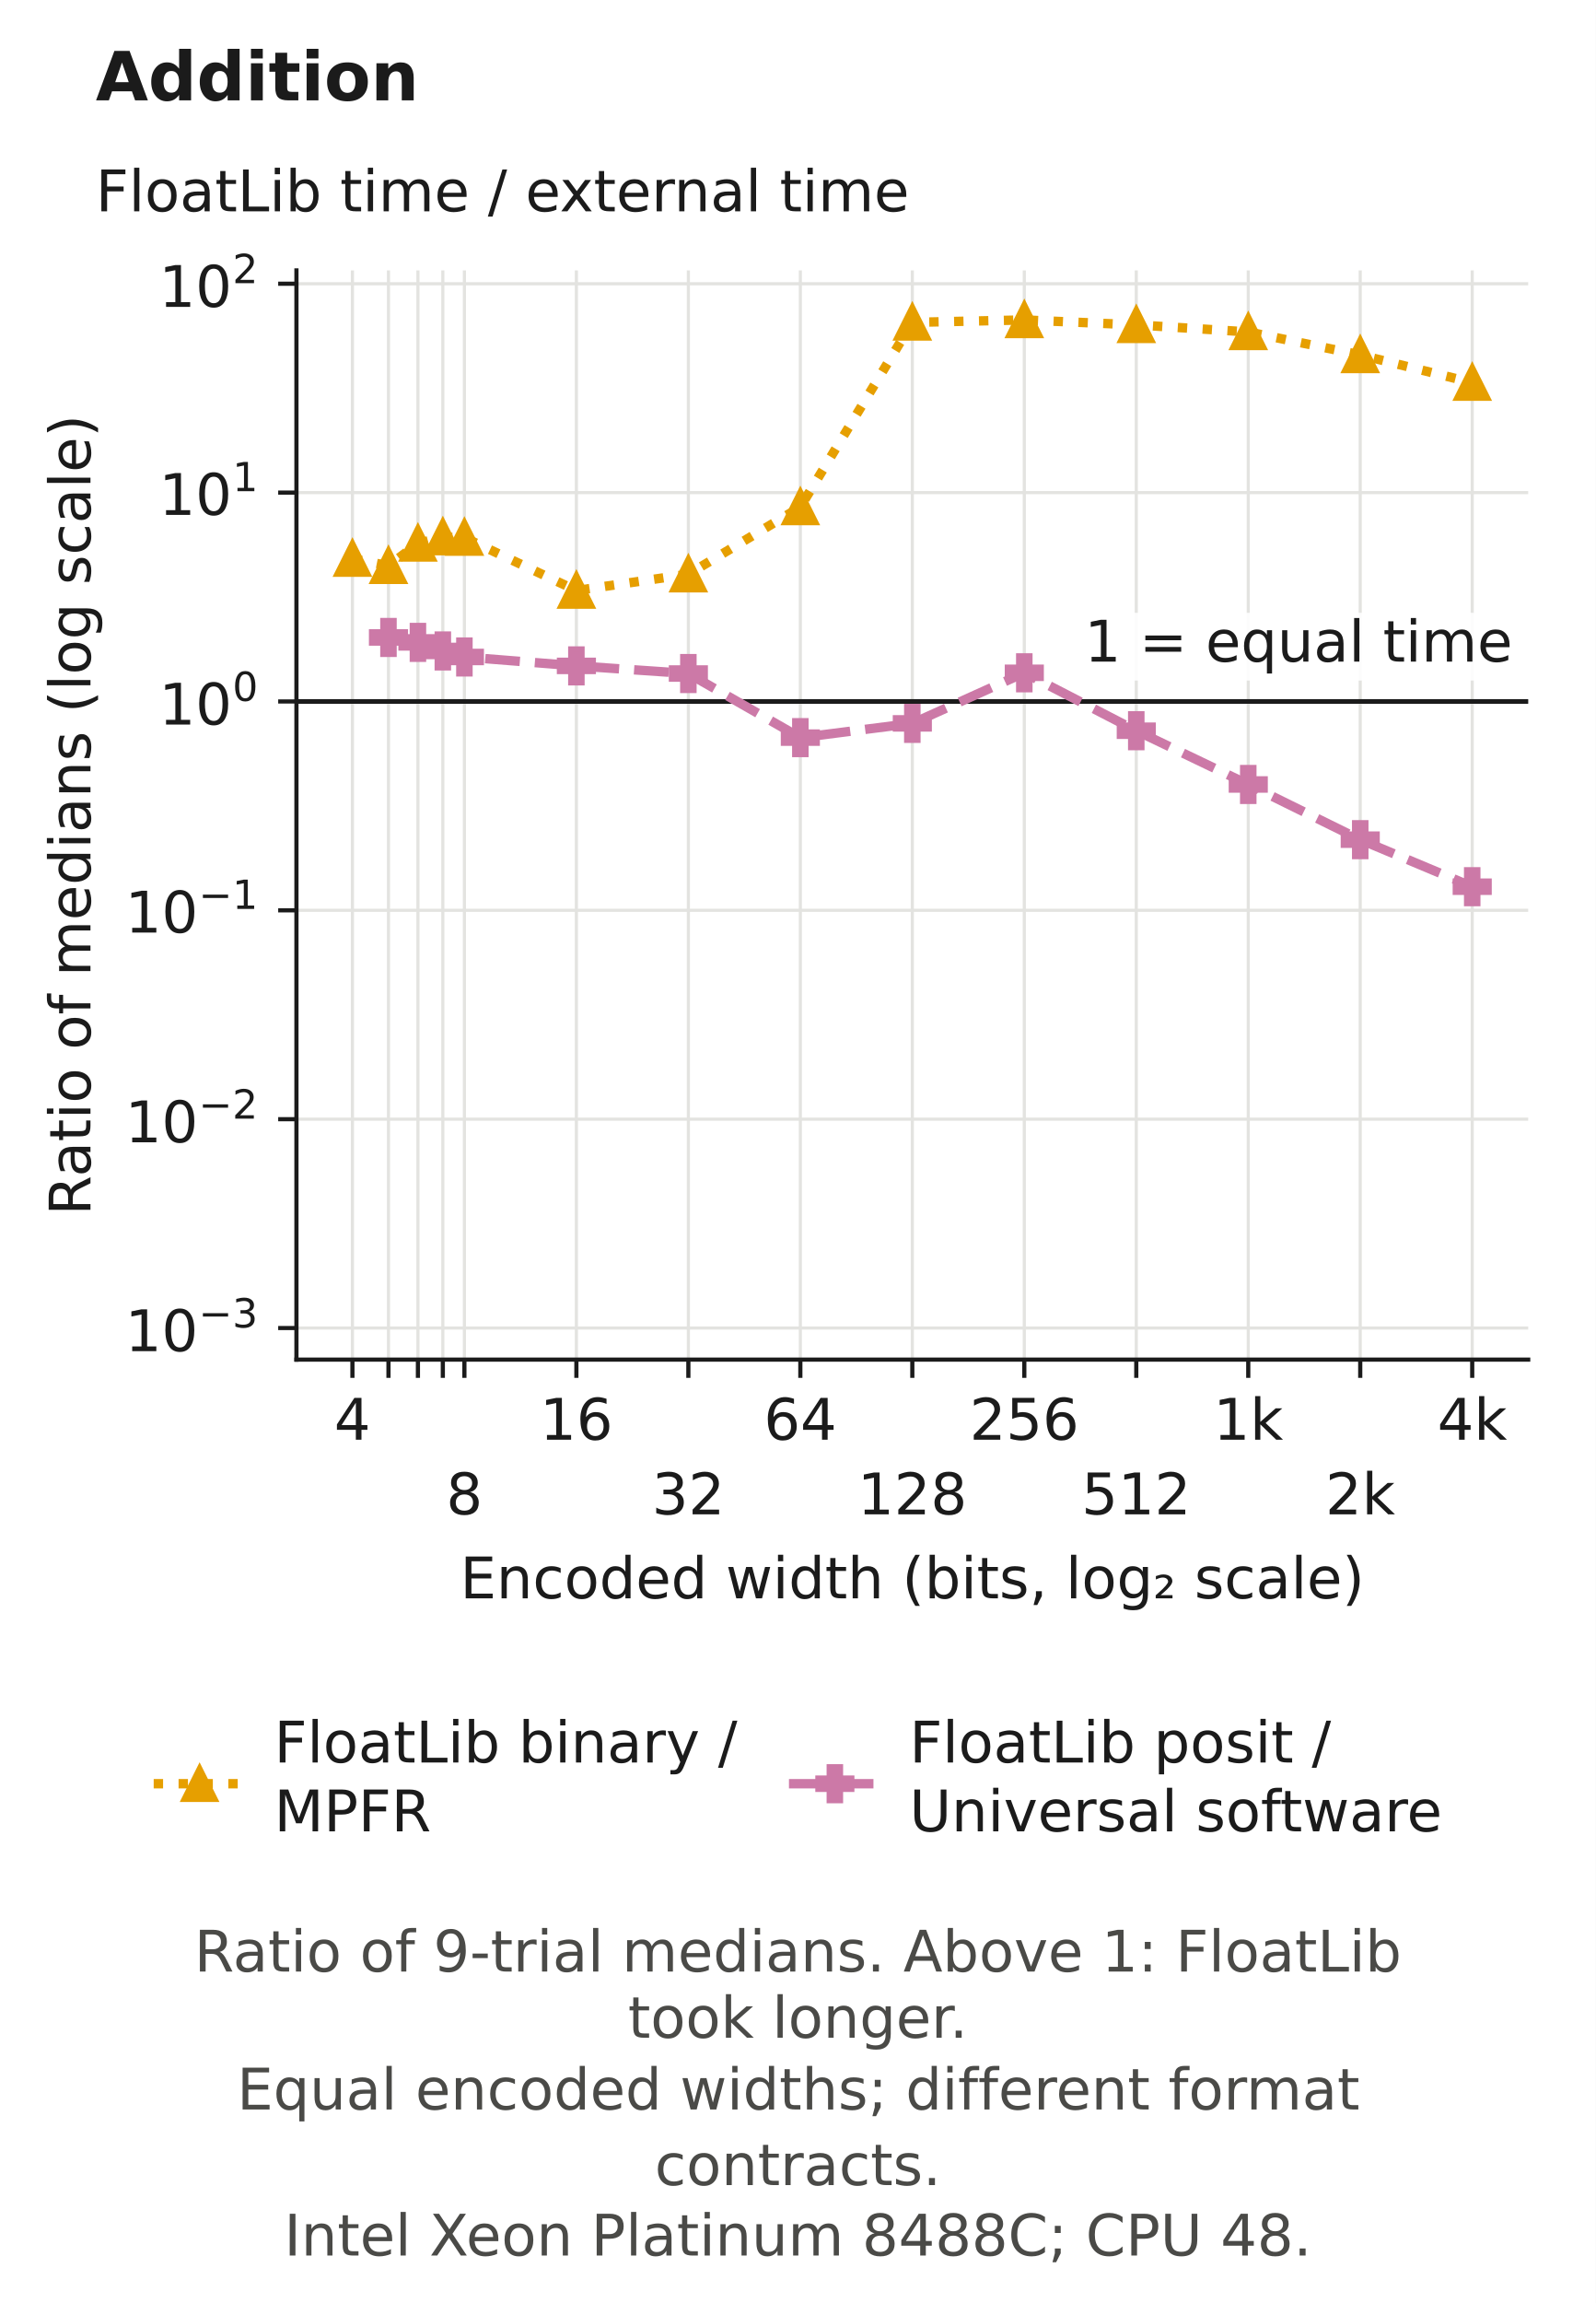
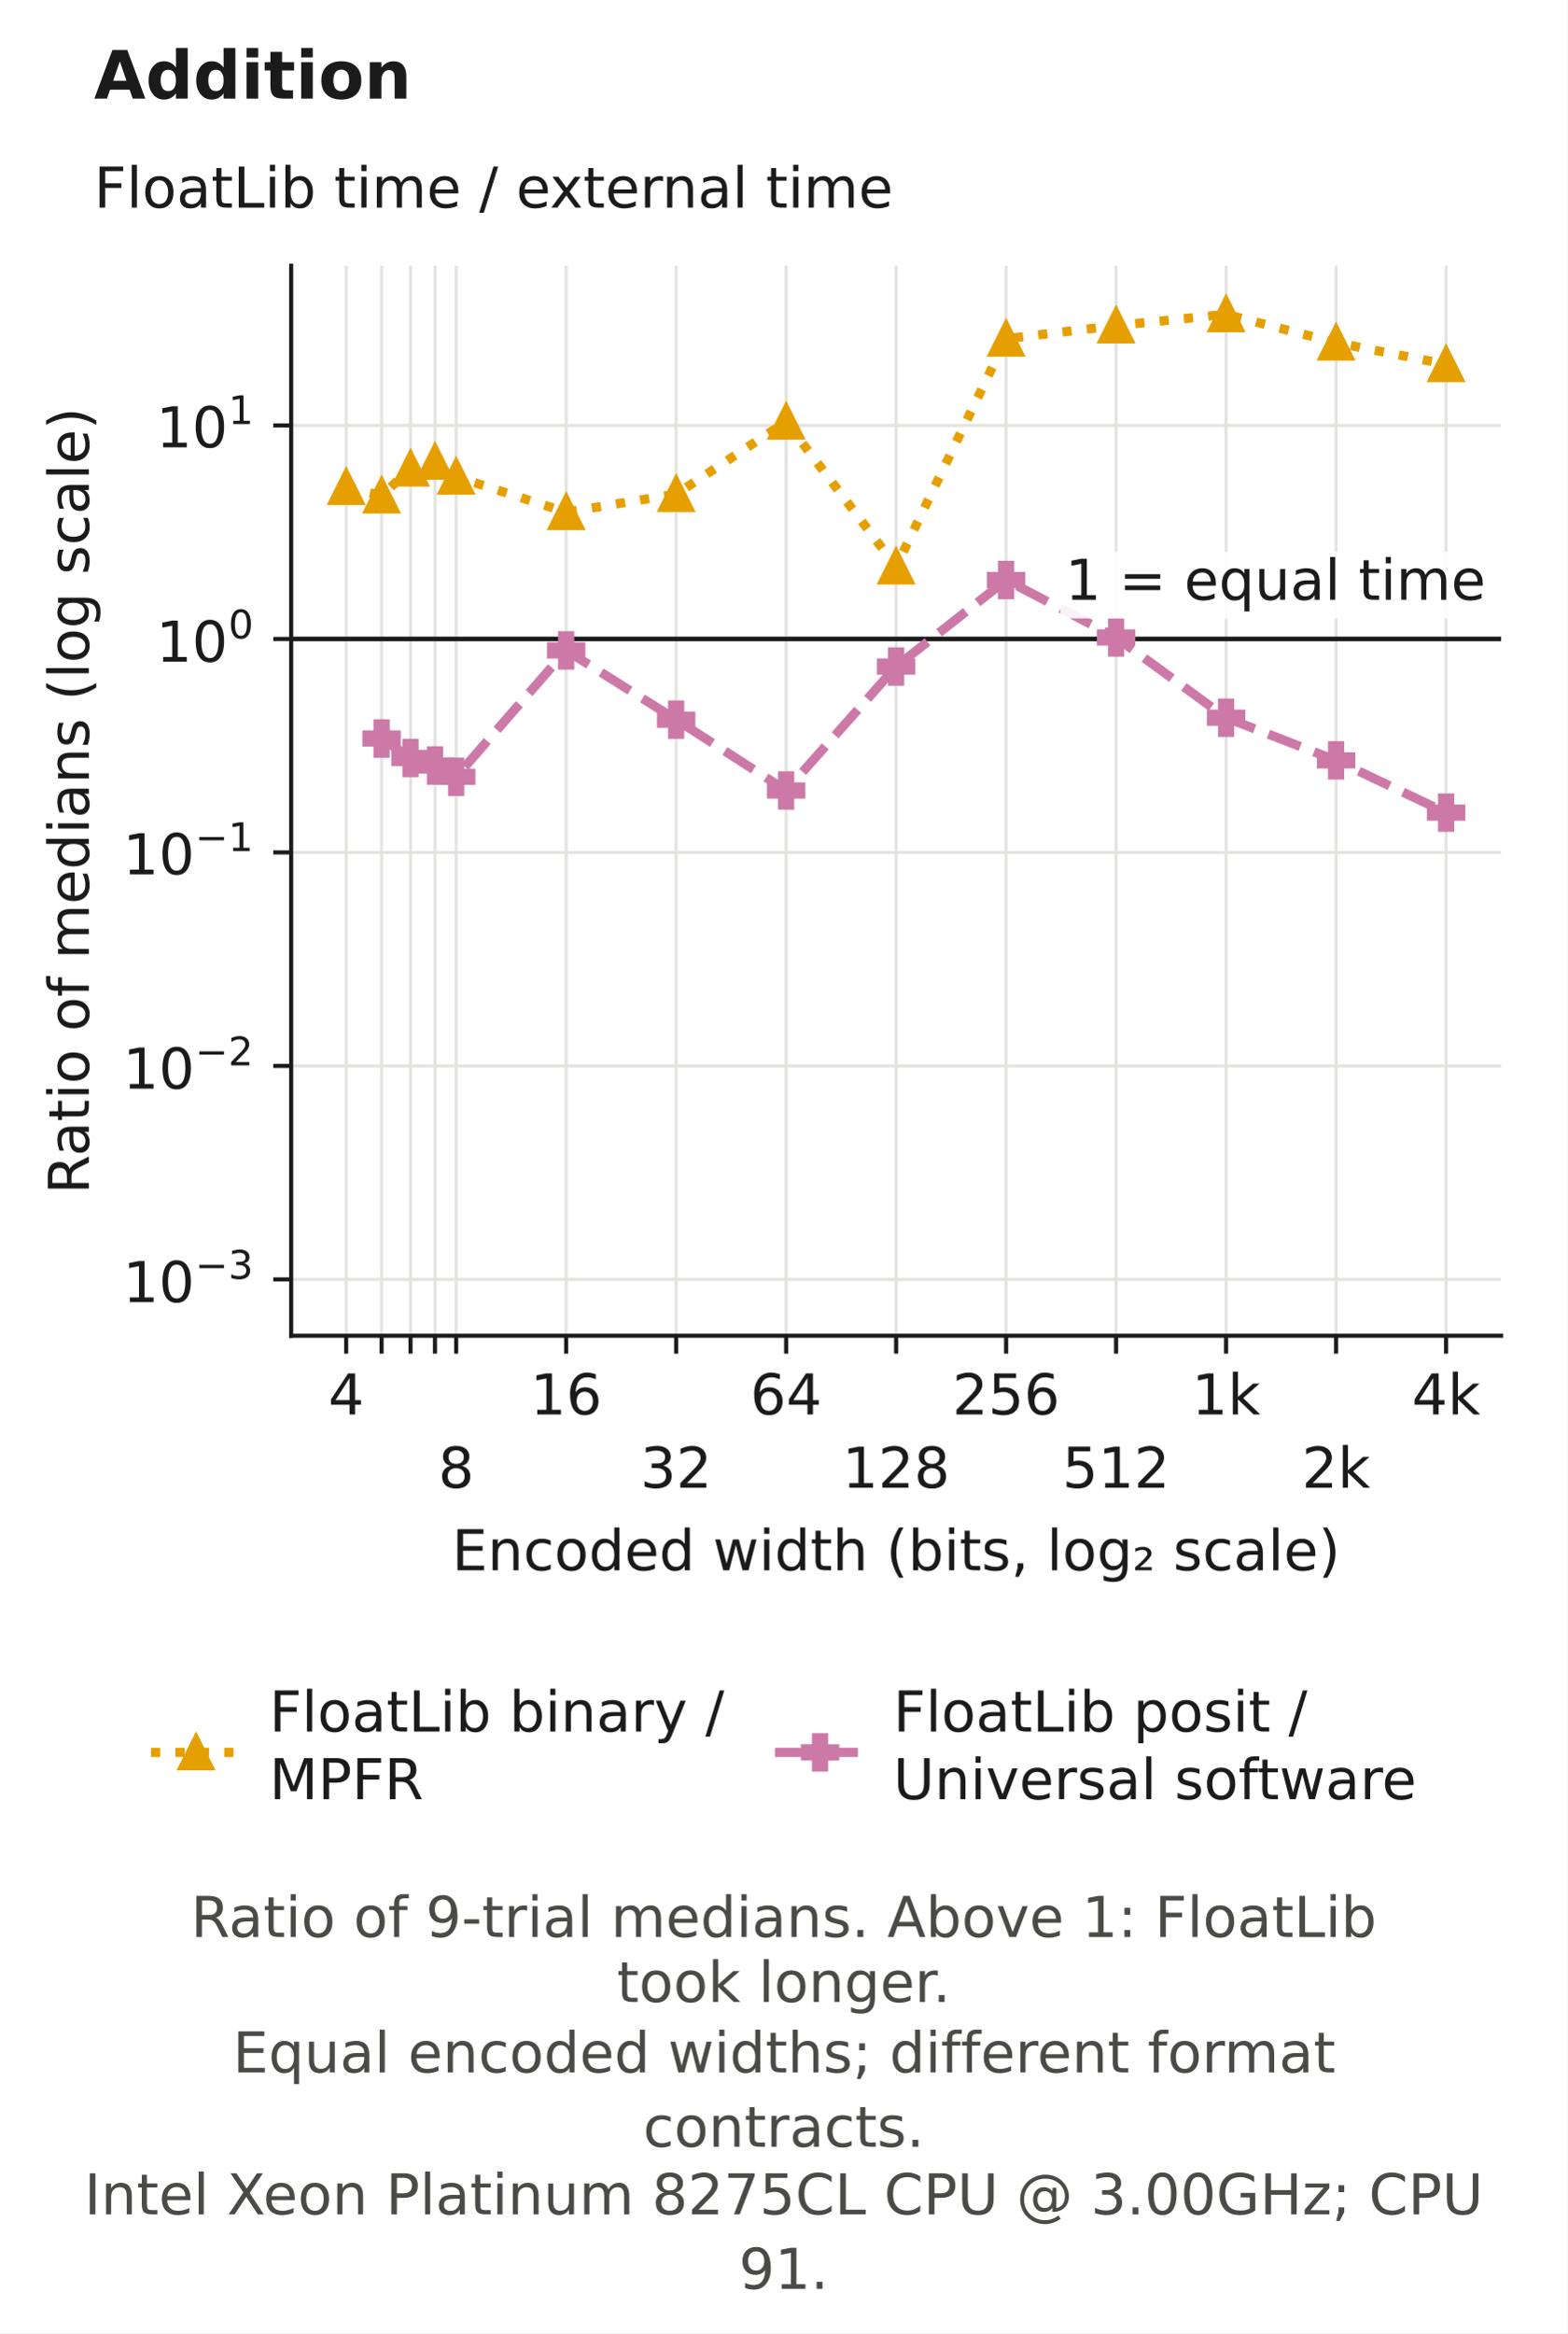
- <svg xmlns="http://www.w3.org/2000/svg" xmlns:xlink="http://www.w3.org/1999/xlink" width="306pt" height="441.489pt" viewBox="0 0 306 441.489" version="1.1">
+ <svg xmlns="http://www.w3.org/2000/svg" xmlns:xlink="http://www.w3.org/1999/xlink" width="306pt" height="455.239pt" viewBox="0 0 306 455.239" version="1.1">
  <defs>
    <style type="text/css">*{stroke-linejoin: round; stroke-linecap: butt}</style>
  </defs>
  <g id="figure_1">
    <g id="patch_1">
-       <path d="M 0 441.489 L 306 441.489 L 306 0 L 0 0 z " style="fill: #ffffff" />
+       <path d="M 0 455.239 L 306 455.239 L 306 0 L 0 0 z " style="fill: #ffffff" />
    </g>
    <g id="axes_1">
      <g id="patch_2">
        <path d="M 56.843 260.64 L 293.04 260.64 L 293.04 51.84 L 56.843 51.84 z " style="fill: #ffffff" />
      </g>
      <g id="matplotlib.axis_1">
        <g id="xtick_1">
          <g id="line2d_1">
-             <path d="M 67.579 260.64 L 67.579 51.84 " clip-path="url(#peda1c87201)" style="fill: none; stroke: #e3e3e0; stroke-width: 0.6; stroke-linecap: square" />
+             <path d="M 67.579 260.64 L 67.579 51.84 " clip-path="url(#p5c68bddb0a)" style="fill: none; stroke: #e3e3e0; stroke-width: 0.6; stroke-linecap: square" />
          </g>
          <g id="line2d_2">
            <defs>
              <path id="maa77bbad33" d="M 0 0 L 0 3.5 " style="stroke: #1b1b1b; stroke-width: 0.8" />
            </defs>
            <g>
              <use xlink:href="#maa77bbad33" x="67.579" y="260.64" style="fill: #1b1b1b; stroke: #1b1b1b; stroke-width: 0.8" />
            </g>
          </g>
          <g id="text_1">
            <text style="font-size: 11px; font-family: 'DejaVu Sans'; text-anchor: middle; fill: #1b1b1b" x="67.579" y="275.997" transform="rotate(-0 67.57882 275.9974)">4</text>
          </g>
        </g>
        <g id="xtick_2">
          <g id="line2d_3">
-             <path d="M 74.491 260.64 L 74.491 51.84 " clip-path="url(#peda1c87201)" style="fill: none; stroke: #e3e3e0; stroke-width: 0.6; stroke-linecap: square" />
+             <path d="M 74.491 260.64 L 74.491 51.84 " clip-path="url(#p5c68bddb0a)" style="fill: none; stroke: #e3e3e0; stroke-width: 0.6; stroke-linecap: square" />
          </g>
          <g id="line2d_4">
            <g>
              <use xlink:href="#maa77bbad33" x="74.491" y="260.64" style="fill: #1b1b1b; stroke: #1b1b1b; stroke-width: 0.8" />
            </g>
          </g>
        </g>
        <g id="xtick_3">
          <g id="line2d_5">
-             <path d="M 80.139 260.64 L 80.139 51.84 " clip-path="url(#peda1c87201)" style="fill: none; stroke: #e3e3e0; stroke-width: 0.6; stroke-linecap: square" />
+             <path d="M 80.139 260.64 L 80.139 51.84 " clip-path="url(#p5c68bddb0a)" style="fill: none; stroke: #e3e3e0; stroke-width: 0.6; stroke-linecap: square" />
          </g>
          <g id="line2d_6">
            <g>
              <use xlink:href="#maa77bbad33" x="80.139" y="260.64" style="fill: #1b1b1b; stroke: #1b1b1b; stroke-width: 0.8" />
            </g>
          </g>
        </g>
        <g id="xtick_4">
          <g id="line2d_7">
-             <path d="M 84.915 260.64 L 84.915 51.84 " clip-path="url(#peda1c87201)" style="fill: none; stroke: #e3e3e0; stroke-width: 0.6; stroke-linecap: square" />
+             <path d="M 84.915 260.64 L 84.915 51.84 " clip-path="url(#p5c68bddb0a)" style="fill: none; stroke: #e3e3e0; stroke-width: 0.6; stroke-linecap: square" />
          </g>
          <g id="line2d_8">
            <g>
              <use xlink:href="#maa77bbad33" x="84.915" y="260.64" style="fill: #1b1b1b; stroke: #1b1b1b; stroke-width: 0.8" />
            </g>
          </g>
        </g>
        <g id="xtick_5">
          <g id="line2d_9">
-             <path d="M 89.051 260.64 L 89.051 51.84 " clip-path="url(#peda1c87201)" style="fill: none; stroke: #e3e3e0; stroke-width: 0.6; stroke-linecap: square" />
+             <path d="M 89.051 260.64 L 89.051 51.84 " clip-path="url(#p5c68bddb0a)" style="fill: none; stroke: #e3e3e0; stroke-width: 0.6; stroke-linecap: square" />
          </g>
          <g id="line2d_10">
            <g>
              <use xlink:href="#maa77bbad33" x="89.051" y="260.64" style="fill: #1b1b1b; stroke: #1b1b1b; stroke-width: 0.8" />
            </g>
          </g>
          <g id="text_2">
            <text style="font-size: 11px; font-family: 'DejaVu Sans'; fill: #1b1b1b" transform="translate(89.05132 277.0985)" />
            <text style="font-size: 11px; font-family: 'DejaVu Sans'; fill: #1b1b1b" transform="translate(85.55194 290.3006)">8</text>
          </g>
        </g>
        <g id="xtick_6">
          <g id="line2d_11">
-             <path d="M 110.524 260.64 L 110.524 51.84 " clip-path="url(#peda1c87201)" style="fill: none; stroke: #e3e3e0; stroke-width: 0.6; stroke-linecap: square" />
+             <path d="M 110.524 260.64 L 110.524 51.84 " clip-path="url(#p5c68bddb0a)" style="fill: none; stroke: #e3e3e0; stroke-width: 0.6; stroke-linecap: square" />
          </g>
          <g id="line2d_12">
            <g>
              <use xlink:href="#maa77bbad33" x="110.524" y="260.64" style="fill: #1b1b1b; stroke: #1b1b1b; stroke-width: 0.8" />
            </g>
          </g>
          <g id="text_3">
            <text style="font-size: 11px; font-family: 'DejaVu Sans'; text-anchor: middle; fill: #1b1b1b" x="110.524" y="275.997" transform="rotate(-0 110.5238 275.9974)">16</text>
          </g>
        </g>
        <g id="xtick_7">
          <g id="line2d_13">
-             <path d="M 131.996 260.64 L 131.996 51.84 " clip-path="url(#peda1c87201)" style="fill: none; stroke: #e3e3e0; stroke-width: 0.6; stroke-linecap: square" />
+             <path d="M 131.996 260.64 L 131.996 51.84 " clip-path="url(#p5c68bddb0a)" style="fill: none; stroke: #e3e3e0; stroke-width: 0.6; stroke-linecap: square" />
          </g>
          <g id="line2d_14">
            <g>
              <use xlink:href="#maa77bbad33" x="131.996" y="260.64" style="fill: #1b1b1b; stroke: #1b1b1b; stroke-width: 0.8" />
            </g>
          </g>
          <g id="text_4">
            <text style="font-size: 11px; font-family: 'DejaVu Sans'; fill: #1b1b1b" transform="translate(131.9963 277.0985)" />
            <text style="font-size: 11px; font-family: 'DejaVu Sans'; fill: #1b1b1b" transform="translate(124.9976 290.3006)">32</text>
          </g>
        </g>
        <g id="xtick_8">
          <g id="line2d_15">
-             <path d="M 153.469 260.64 L 153.469 51.84 " clip-path="url(#peda1c87201)" style="fill: none; stroke: #e3e3e0; stroke-width: 0.6; stroke-linecap: square" />
+             <path d="M 153.469 260.64 L 153.469 51.84 " clip-path="url(#p5c68bddb0a)" style="fill: none; stroke: #e3e3e0; stroke-width: 0.6; stroke-linecap: square" />
          </g>
          <g id="line2d_16">
            <g>
              <use xlink:href="#maa77bbad33" x="153.469" y="260.64" style="fill: #1b1b1b; stroke: #1b1b1b; stroke-width: 0.8" />
            </g>
          </g>
          <g id="text_5">
            <text style="font-size: 11px; font-family: 'DejaVu Sans'; text-anchor: middle; fill: #1b1b1b" x="153.469" y="275.997" transform="rotate(-0 153.4688 275.9974)">64</text>
          </g>
        </g>
        <g id="xtick_9">
          <g id="line2d_17">
-             <path d="M 174.941 260.64 L 174.941 51.84 " clip-path="url(#peda1c87201)" style="fill: none; stroke: #e3e3e0; stroke-width: 0.6; stroke-linecap: square" />
+             <path d="M 174.941 260.64 L 174.941 51.84 " clip-path="url(#p5c68bddb0a)" style="fill: none; stroke: #e3e3e0; stroke-width: 0.6; stroke-linecap: square" />
          </g>
          <g id="line2d_18">
            <g>
              <use xlink:href="#maa77bbad33" x="174.941" y="260.64" style="fill: #1b1b1b; stroke: #1b1b1b; stroke-width: 0.8" />
            </g>
          </g>
          <g id="text_6">
            <text style="font-size: 11px; font-family: 'DejaVu Sans'; fill: #1b1b1b" transform="translate(174.9413 277.0985)" />
            <text style="font-size: 11px; font-family: 'DejaVu Sans'; fill: #1b1b1b" transform="translate(164.4432 290.3006)">128</text>
          </g>
        </g>
        <g id="xtick_10">
          <g id="line2d_19">
-             <path d="M 196.414 260.64 L 196.414 51.84 " clip-path="url(#peda1c87201)" style="fill: none; stroke: #e3e3e0; stroke-width: 0.6; stroke-linecap: square" />
+             <path d="M 196.414 260.64 L 196.414 51.84 " clip-path="url(#p5c68bddb0a)" style="fill: none; stroke: #e3e3e0; stroke-width: 0.6; stroke-linecap: square" />
          </g>
          <g id="line2d_20">
            <g>
              <use xlink:href="#maa77bbad33" x="196.414" y="260.64" style="fill: #1b1b1b; stroke: #1b1b1b; stroke-width: 0.8" />
            </g>
          </g>
          <g id="text_7">
            <text style="font-size: 11px; font-family: 'DejaVu Sans'; text-anchor: middle; fill: #1b1b1b" x="196.414" y="275.997" transform="rotate(-0 196.4138 275.9974)">256</text>
          </g>
        </g>
        <g id="xtick_11">
          <g id="line2d_21">
-             <path d="M 217.886 260.64 L 217.886 51.84 " clip-path="url(#peda1c87201)" style="fill: none; stroke: #e3e3e0; stroke-width: 0.6; stroke-linecap: square" />
+             <path d="M 217.886 260.64 L 217.886 51.84 " clip-path="url(#p5c68bddb0a)" style="fill: none; stroke: #e3e3e0; stroke-width: 0.6; stroke-linecap: square" />
          </g>
          <g id="line2d_22">
            <g>
              <use xlink:href="#maa77bbad33" x="217.886" y="260.64" style="fill: #1b1b1b; stroke: #1b1b1b; stroke-width: 0.8" />
            </g>
          </g>
          <g id="text_8">
            <text style="font-size: 11px; font-family: 'DejaVu Sans'; fill: #1b1b1b" transform="translate(217.8863 277.0985)" />
            <text style="font-size: 11px; font-family: 'DejaVu Sans'; fill: #1b1b1b" transform="translate(207.3881 290.3006)">512</text>
          </g>
        </g>
        <g id="xtick_12">
          <g id="line2d_23">
-             <path d="M 239.359 260.64 L 239.359 51.84 " clip-path="url(#peda1c87201)" style="fill: none; stroke: #e3e3e0; stroke-width: 0.6; stroke-linecap: square" />
+             <path d="M 239.359 260.64 L 239.359 51.84 " clip-path="url(#p5c68bddb0a)" style="fill: none; stroke: #e3e3e0; stroke-width: 0.6; stroke-linecap: square" />
          </g>
          <g id="line2d_24">
            <g>
              <use xlink:href="#maa77bbad33" x="239.359" y="260.64" style="fill: #1b1b1b; stroke: #1b1b1b; stroke-width: 0.8" />
            </g>
          </g>
          <g id="text_9">
            <text style="font-size: 11px; font-family: 'DejaVu Sans'; text-anchor: middle; fill: #1b1b1b" x="239.359" y="275.998" transform="rotate(-0 239.3588 275.9983)">1k</text>
          </g>
        </g>
        <g id="xtick_13">
          <g id="line2d_25">
-             <path d="M 260.831 260.64 L 260.831 51.84 " clip-path="url(#peda1c87201)" style="fill: none; stroke: #e3e3e0; stroke-width: 0.6; stroke-linecap: square" />
+             <path d="M 260.831 260.64 L 260.831 51.84 " clip-path="url(#p5c68bddb0a)" style="fill: none; stroke: #e3e3e0; stroke-width: 0.6; stroke-linecap: square" />
          </g>
          <g id="line2d_26">
            <g>
              <use xlink:href="#maa77bbad33" x="260.831" y="260.64" style="fill: #1b1b1b; stroke: #1b1b1b; stroke-width: 0.8" />
            </g>
          </g>
          <g id="text_10">
            <text style="font-size: 11px; font-family: 'DejaVu Sans'; fill: #1b1b1b" transform="translate(260.8313 277.0985)" />
            <text style="font-size: 11px; font-family: 'DejaVu Sans'; fill: #1b1b1b" transform="translate(254.147 290.3015)">2k</text>
          </g>
        </g>
        <g id="xtick_14">
          <g id="line2d_27">
-             <path d="M 282.304 260.64 L 282.304 51.84 " clip-path="url(#peda1c87201)" style="fill: none; stroke: #e3e3e0; stroke-width: 0.6; stroke-linecap: square" />
+             <path d="M 282.304 260.64 L 282.304 51.84 " clip-path="url(#p5c68bddb0a)" style="fill: none; stroke: #e3e3e0; stroke-width: 0.6; stroke-linecap: square" />
          </g>
          <g id="line2d_28">
            <g>
              <use xlink:href="#maa77bbad33" x="282.304" y="260.64" style="fill: #1b1b1b; stroke: #1b1b1b; stroke-width: 0.8" />
            </g>
          </g>
          <g id="text_11">
            <text style="font-size: 11px; font-family: 'DejaVu Sans'; text-anchor: middle; fill: #1b1b1b" x="282.304" y="275.998" transform="rotate(-0 282.3038 275.9983)">4k</text>
          </g>
        </g>
        <g id="text_12">
          <text style="font-size: 11px; font-family: 'DejaVu Sans'; text-anchor: middle; fill: #1b1b1b" x="174.941" y="306.403" transform="rotate(-0 174.9413 306.4034)">Encoded width (bits, log₂ scale)</text>
        </g>
      </g>
      <g id="matplotlib.axis_2">
        <g id="ytick_1">
          <g id="line2d_29">
-             <path d="M 56.843 254.586 L 293.04 254.586 " clip-path="url(#peda1c87201)" style="fill: none; stroke: #e3e3e0; stroke-width: 0.6; stroke-linecap: square" />
+             <path d="M 56.843 249.642 L 293.04 249.642 " clip-path="url(#p5c68bddb0a)" style="fill: none; stroke: #e3e3e0; stroke-width: 0.6; stroke-linecap: square" />
          </g>
          <g id="line2d_30">
            <defs>
              <path id="m0a93d86904" d="M 0 0 L -3.5 0 " style="stroke: #1b1b1b; stroke-width: 0.8" />
            </defs>
            <g>
-               <use xlink:href="#m0a93d86904" x="56.843" y="254.586" style="fill: #1b1b1b; stroke: #1b1b1b; stroke-width: 0.8" />
+               <use xlink:href="#m0a93d86904" x="56.843" y="249.642" style="fill: #1b1b1b; stroke: #1b1b1b; stroke-width: 0.8" />
            </g>
          </g>
          <g id="text_13">
-             <g style="fill: #1b1b1b" transform="translate(23.99258 259.7556)">
+             <g style="fill: #1b1b1b" transform="translate(23.99258 254.8118)">
              <text>
                <tspan x="0" y="-0.737" style="font-size: 11px; font-family: 'DejaVu Sans'; fill: #1b1b1b">1</tspan>
                <tspan x="6.999" y="-0.737" style="font-size: 11px; font-family: 'DejaVu Sans'; fill: #1b1b1b">0</tspan>
                <tspan x="14.102" y="-5.28" style="font-size: 7.7px; font-family: 'DejaVu Sans'; fill: #1b1b1b">−</tspan>
                <tspan x="20.554" y="-5.28" style="font-size: 7.7px; font-family: 'DejaVu Sans'; fill: #1b1b1b">3</tspan>
              </text>
            </g>
          </g>
        </g>
        <g id="ytick_2">
          <g id="line2d_31">
-             <path d="M 56.843 214.548 L 293.04 214.548 " clip-path="url(#peda1c87201)" style="fill: none; stroke: #e3e3e0; stroke-width: 0.6; stroke-linecap: square" />
+             <path d="M 56.843 207.985 L 293.04 207.985 " clip-path="url(#p5c68bddb0a)" style="fill: none; stroke: #e3e3e0; stroke-width: 0.6; stroke-linecap: square" />
          </g>
          <g id="line2d_32">
            <g>
-               <use xlink:href="#m0a93d86904" x="56.843" y="214.548" style="fill: #1b1b1b; stroke: #1b1b1b; stroke-width: 0.8" />
+               <use xlink:href="#m0a93d86904" x="56.843" y="207.985" style="fill: #1b1b1b; stroke: #1b1b1b; stroke-width: 0.8" />
            </g>
          </g>
          <g id="text_14">
-             <g style="fill: #1b1b1b" transform="translate(23.99258 219.7175)">
+             <g style="fill: #1b1b1b" transform="translate(23.99258 213.1552)">
              <text>
                <tspan x="0" y="-0.737" style="font-size: 11px; font-family: 'DejaVu Sans'; fill: #1b1b1b">1</tspan>
                <tspan x="6.999" y="-0.737" style="font-size: 11px; font-family: 'DejaVu Sans'; fill: #1b1b1b">0</tspan>
                <tspan x="14.102" y="-5.28" style="font-size: 7.7px; font-family: 'DejaVu Sans'; fill: #1b1b1b">−</tspan>
                <tspan x="20.554" y="-5.28" style="font-size: 7.7px; font-family: 'DejaVu Sans'; fill: #1b1b1b">2</tspan>
              </text>
            </g>
          </g>
        </g>
        <g id="ytick_3">
          <g id="line2d_33">
-             <path d="M 56.843 174.509 L 293.04 174.509 " clip-path="url(#peda1c87201)" style="fill: none; stroke: #e3e3e0; stroke-width: 0.6; stroke-linecap: square" />
+             <path d="M 56.843 166.329 L 293.04 166.329 " clip-path="url(#p5c68bddb0a)" style="fill: none; stroke: #e3e3e0; stroke-width: 0.6; stroke-linecap: square" />
          </g>
          <g id="line2d_34">
            <g>
-               <use xlink:href="#m0a93d86904" x="56.843" y="174.509" style="fill: #1b1b1b; stroke: #1b1b1b; stroke-width: 0.8" />
+               <use xlink:href="#m0a93d86904" x="56.843" y="166.329" style="fill: #1b1b1b; stroke: #1b1b1b; stroke-width: 0.8" />
            </g>
          </g>
          <g id="text_15">
-             <g style="fill: #1b1b1b" transform="translate(23.99258 179.6245)">
+             <g style="fill: #1b1b1b" transform="translate(23.99258 171.4436)">
              <text>
                <tspan x="0" y="-0.846" style="font-size: 11px; font-family: 'DejaVu Sans'; fill: #1b1b1b">1</tspan>
                <tspan x="6.999" y="-0.846" style="font-size: 11px; font-family: 'DejaVu Sans'; fill: #1b1b1b">0</tspan>
                <tspan x="14.102" y="-5.389" style="font-size: 7.7px; font-family: 'DejaVu Sans'; fill: #1b1b1b">−</tspan>
                <tspan x="20.554" y="-5.389" style="font-size: 7.7px; font-family: 'DejaVu Sans'; fill: #1b1b1b">1</tspan>
              </text>
            </g>
          </g>
        </g>
        <g id="ytick_4">
          <g id="line2d_35">
-             <path d="M 56.843 134.471 L 293.04 134.471 " clip-path="url(#peda1c87201)" style="fill: none; stroke: #e3e3e0; stroke-width: 0.6; stroke-linecap: square" />
+             <path d="M 56.843 124.672 L 293.04 124.672 " clip-path="url(#p5c68bddb0a)" style="fill: none; stroke: #e3e3e0; stroke-width: 0.6; stroke-linecap: square" />
          </g>
          <g id="line2d_36">
            <g>
-               <use xlink:href="#m0a93d86904" x="56.843" y="134.471" style="fill: #1b1b1b; stroke: #1b1b1b; stroke-width: 0.8" />
+               <use xlink:href="#m0a93d86904" x="56.843" y="124.672" style="fill: #1b1b1b; stroke: #1b1b1b; stroke-width: 0.8" />
            </g>
          </g>
          <g id="text_16">
-             <g style="fill: #1b1b1b" transform="translate(30.48258 139.6414)">
+             <g style="fill: #1b1b1b" transform="translate(30.48258 129.8421)">
              <text>
                <tspan x="0" y="-0.737" style="font-size: 11px; font-family: 'DejaVu Sans'; fill: #1b1b1b">1</tspan>
                <tspan x="6.999" y="-0.737" style="font-size: 11px; font-family: 'DejaVu Sans'; fill: #1b1b1b">0</tspan>
                <tspan x="14.102" y="-5.28" style="font-size: 7.7px; font-family: 'DejaVu Sans'; fill: #1b1b1b">0</tspan>
              </text>
            </g>
          </g>
        </g>
        <g id="ytick_5">
          <g id="line2d_37">
-             <path d="M 56.843 94.433 L 293.04 94.433 " clip-path="url(#peda1c87201)" style="fill: none; stroke: #e3e3e0; stroke-width: 0.6; stroke-linecap: square" />
+             <path d="M 56.843 83.016 L 293.04 83.016 " clip-path="url(#p5c68bddb0a)" style="fill: none; stroke: #e3e3e0; stroke-width: 0.6; stroke-linecap: square" />
          </g>
          <g id="line2d_38">
            <g>
-               <use xlink:href="#m0a93d86904" x="56.843" y="94.433" style="fill: #1b1b1b; stroke: #1b1b1b; stroke-width: 0.8" />
+               <use xlink:href="#m0a93d86904" x="56.843" y="83.016" style="fill: #1b1b1b; stroke: #1b1b1b; stroke-width: 0.8" />
            </g>
          </g>
          <g id="text_17">
-             <g style="fill: #1b1b1b" transform="translate(30.48258 99.54826)">
+             <g style="fill: #1b1b1b" transform="translate(30.48258 88.13052)">
              <text>
                <tspan x="0" y="-0.846" style="font-size: 11px; font-family: 'DejaVu Sans'; fill: #1b1b1b">1</tspan>
                <tspan x="6.999" y="-0.846" style="font-size: 11px; font-family: 'DejaVu Sans'; fill: #1b1b1b">0</tspan>
                <tspan x="14.102" y="-5.389" style="font-size: 7.7px; font-family: 'DejaVu Sans'; fill: #1b1b1b">1</tspan>
              </text>
            </g>
          </g>
        </g>
-         <g id="ytick_6">
-           <g id="line2d_39">
-             <path d="M 56.843 54.395 L 293.04 54.395 " clip-path="url(#peda1c87201)" style="fill: none; stroke: #e3e3e0; stroke-width: 0.6; stroke-linecap: square" />
-           </g>
-           <g id="line2d_40">
-             <g>
-               <use xlink:href="#m0a93d86904" x="56.843" y="54.395" style="fill: #1b1b1b; stroke: #1b1b1b; stroke-width: 0.8" />
-             </g>
-           </g>
-           <g id="text_18">
-             <g style="fill: #1b1b1b" transform="translate(30.48258 59.56517)">
-               <text>
-                 <tspan x="0" y="-0.737" style="font-size: 11px; font-family: 'DejaVu Sans'; fill: #1b1b1b">1</tspan>
-                 <tspan x="6.999" y="-0.737" style="font-size: 11px; font-family: 'DejaVu Sans'; fill: #1b1b1b">0</tspan>
-                 <tspan x="14.102" y="-5.28" style="font-size: 7.7px; font-family: 'DejaVu Sans'; fill: #1b1b1b">2</tspan>
-               </text>
-             </g>
-           </g>
-         </g>
-         <g id="text_19">
+         <g id="text_18">
          <text style="font-size: 11px; font-family: 'DejaVu Sans'; text-anchor: middle; fill: #1b1b1b" x="17.35" y="156.24" transform="rotate(-90 17.35 156.24)">Ratio of medians (log scale)</text>
        </g>
      </g>
-       <g id="line2d_41">
-         <path d="M 56.843 134.471 L 293.04 134.471 " clip-path="url(#peda1c87201)" style="fill: none; stroke: #1b1b1b; stroke-width: 0.9; stroke-linecap: square" />
-       </g>
-       <g id="line2d_42">
-         <path d="M 67.579 107.085 L 74.491 108.46 L 80.139 104.182 L 84.915 102.967 L 89.051 103.059 L 110.524 113.203 L 131.996 110.078 L 153.469 97.2 L 174.941 61.802 L 196.414 61.331 L 217.886 62.279 L 239.359 63.629 L 260.831 68.041 L 282.304 73.346 " clip-path="url(#peda1c87201)" style="fill: none; stroke-dasharray: 1.8,2.97; stroke-dashoffset: 0; stroke: #e69f00; stroke-width: 1.8" />
+       <g id="line2d_39">
+         <path d="M 56.843 124.672 L 293.04 124.672 " clip-path="url(#p5c68bddb0a)" style="fill: none; stroke: #1b1b1b; stroke-width: 0.9; stroke-linecap: square" />
+       </g>
+       <g id="line2d_40">
+         <path d="M 67.579 95.037 L 74.491 96.701 L 80.139 91.439 L 84.915 90.126 L 89.051 93.021 L 110.524 99.932 L 131.996 96.414 L 153.469 82.29 L 174.941 110.556 L 196.414 66.096 L 217.886 63.522 L 239.359 61.331 L 260.831 66.856 L 282.304 71.069 " clip-path="url(#p5c68bddb0a)" style="fill: none; stroke-dasharray: 1.8,2.97; stroke-dashoffset: 0; stroke: #e69f00; stroke-width: 1.8" />
        <defs>
          <path id="m0cedec6e49" d="M 0 -3 L -3 3 L 3 3 z " style="stroke: #e69f00; stroke-linejoin: miter" />
        </defs>
-         <g clip-path="url(#peda1c87201)">
-           <use xlink:href="#m0cedec6e49" x="67.579" y="107.085" style="fill: #e69f00; stroke: #e69f00; stroke-linejoin: miter" />
-           <use xlink:href="#m0cedec6e49" x="74.491" y="108.46" style="fill: #e69f00; stroke: #e69f00; stroke-linejoin: miter" />
-           <use xlink:href="#m0cedec6e49" x="80.139" y="104.182" style="fill: #e69f00; stroke: #e69f00; stroke-linejoin: miter" />
-           <use xlink:href="#m0cedec6e49" x="84.915" y="102.967" style="fill: #e69f00; stroke: #e69f00; stroke-linejoin: miter" />
-           <use xlink:href="#m0cedec6e49" x="89.051" y="103.059" style="fill: #e69f00; stroke: #e69f00; stroke-linejoin: miter" />
-           <use xlink:href="#m0cedec6e49" x="110.524" y="113.203" style="fill: #e69f00; stroke: #e69f00; stroke-linejoin: miter" />
-           <use xlink:href="#m0cedec6e49" x="131.996" y="110.078" style="fill: #e69f00; stroke: #e69f00; stroke-linejoin: miter" />
-           <use xlink:href="#m0cedec6e49" x="153.469" y="97.2" style="fill: #e69f00; stroke: #e69f00; stroke-linejoin: miter" />
-           <use xlink:href="#m0cedec6e49" x="174.941" y="61.802" style="fill: #e69f00; stroke: #e69f00; stroke-linejoin: miter" />
-           <use xlink:href="#m0cedec6e49" x="196.414" y="61.331" style="fill: #e69f00; stroke: #e69f00; stroke-linejoin: miter" />
-           <use xlink:href="#m0cedec6e49" x="217.886" y="62.279" style="fill: #e69f00; stroke: #e69f00; stroke-linejoin: miter" />
-           <use xlink:href="#m0cedec6e49" x="239.359" y="63.629" style="fill: #e69f00; stroke: #e69f00; stroke-linejoin: miter" />
-           <use xlink:href="#m0cedec6e49" x="260.831" y="68.041" style="fill: #e69f00; stroke: #e69f00; stroke-linejoin: miter" />
-           <use xlink:href="#m0cedec6e49" x="282.304" y="73.346" style="fill: #e69f00; stroke: #e69f00; stroke-linejoin: miter" />
-         </g>
-       </g>
-       <g id="line2d_43">
-         <path d="M 74.491 122.201 L 80.139 123.147 L 84.915 124.788 L 89.051 125.944 L 110.524 127.652 L 131.996 129.118 L 153.469 141.404 L 174.941 138.672 L 196.414 128.978 L 217.886 140.08 L 239.359 150.384 L 260.831 160.965 L 282.304 169.982 " clip-path="url(#peda1c87201)" style="fill: none; stroke-dasharray: 6.66,2.88; stroke-dashoffset: 0; stroke: #cc79a7; stroke-width: 1.8" />
+         <g clip-path="url(#p5c68bddb0a)">
+           <use xlink:href="#m0cedec6e49" x="67.579" y="95.037" style="fill: #e69f00; stroke: #e69f00; stroke-linejoin: miter" />
+           <use xlink:href="#m0cedec6e49" x="74.491" y="96.701" style="fill: #e69f00; stroke: #e69f00; stroke-linejoin: miter" />
+           <use xlink:href="#m0cedec6e49" x="80.139" y="91.439" style="fill: #e69f00; stroke: #e69f00; stroke-linejoin: miter" />
+           <use xlink:href="#m0cedec6e49" x="84.915" y="90.126" style="fill: #e69f00; stroke: #e69f00; stroke-linejoin: miter" />
+           <use xlink:href="#m0cedec6e49" x="89.051" y="93.021" style="fill: #e69f00; stroke: #e69f00; stroke-linejoin: miter" />
+           <use xlink:href="#m0cedec6e49" x="110.524" y="99.932" style="fill: #e69f00; stroke: #e69f00; stroke-linejoin: miter" />
+           <use xlink:href="#m0cedec6e49" x="131.996" y="96.414" style="fill: #e69f00; stroke: #e69f00; stroke-linejoin: miter" />
+           <use xlink:href="#m0cedec6e49" x="153.469" y="82.29" style="fill: #e69f00; stroke: #e69f00; stroke-linejoin: miter" />
+           <use xlink:href="#m0cedec6e49" x="174.941" y="110.556" style="fill: #e69f00; stroke: #e69f00; stroke-linejoin: miter" />
+           <use xlink:href="#m0cedec6e49" x="196.414" y="66.096" style="fill: #e69f00; stroke: #e69f00; stroke-linejoin: miter" />
+           <use xlink:href="#m0cedec6e49" x="217.886" y="63.522" style="fill: #e69f00; stroke: #e69f00; stroke-linejoin: miter" />
+           <use xlink:href="#m0cedec6e49" x="239.359" y="61.331" style="fill: #e69f00; stroke: #e69f00; stroke-linejoin: miter" />
+           <use xlink:href="#m0cedec6e49" x="260.831" y="66.856" style="fill: #e69f00; stroke: #e69f00; stroke-linejoin: miter" />
+           <use xlink:href="#m0cedec6e49" x="282.304" y="71.069" style="fill: #e69f00; stroke: #e69f00; stroke-linejoin: miter" />
+         </g>
+       </g>
+       <g id="line2d_41">
+         <path d="M 74.491 144.098 L 80.139 147.897 L 84.915 149.365 L 89.051 151.565 L 110.524 126.912 L 131.996 140.421 L 153.469 154.246 L 174.941 130.056 L 196.414 113.171 L 217.886 124.382 L 239.359 140.046 L 260.831 148.369 L 282.304 158.568 " clip-path="url(#p5c68bddb0a)" style="fill: none; stroke-dasharray: 6.66,2.88; stroke-dashoffset: 0; stroke: #cc79a7; stroke-width: 1.8" />
        <defs>
          <path id="m154a4fcdb9" d="M -1.083 3.25 L 1.083 3.25 L 1.083 1.083 L 3.25 1.083 L 3.25 -1.083 L 1.083 -1.083 L 1.083 -3.25 L -1.083 -3.25 L -1.083 -1.083 L -3.25 -1.083 L -3.25 1.083 L -1.083 1.083 z " style="stroke: #cc79a7; stroke-linejoin: miter" />
        </defs>
-         <g clip-path="url(#peda1c87201)">
-           <use xlink:href="#m154a4fcdb9" x="74.491" y="122.201" style="fill: #cc79a7; stroke: #cc79a7; stroke-linejoin: miter" />
-           <use xlink:href="#m154a4fcdb9" x="80.139" y="123.147" style="fill: #cc79a7; stroke: #cc79a7; stroke-linejoin: miter" />
-           <use xlink:href="#m154a4fcdb9" x="84.915" y="124.788" style="fill: #cc79a7; stroke: #cc79a7; stroke-linejoin: miter" />
-           <use xlink:href="#m154a4fcdb9" x="89.051" y="125.944" style="fill: #cc79a7; stroke: #cc79a7; stroke-linejoin: miter" />
-           <use xlink:href="#m154a4fcdb9" x="110.524" y="127.652" style="fill: #cc79a7; stroke: #cc79a7; stroke-linejoin: miter" />
-           <use xlink:href="#m154a4fcdb9" x="131.996" y="129.118" style="fill: #cc79a7; stroke: #cc79a7; stroke-linejoin: miter" />
-           <use xlink:href="#m154a4fcdb9" x="153.469" y="141.404" style="fill: #cc79a7; stroke: #cc79a7; stroke-linejoin: miter" />
-           <use xlink:href="#m154a4fcdb9" x="174.941" y="138.672" style="fill: #cc79a7; stroke: #cc79a7; stroke-linejoin: miter" />
-           <use xlink:href="#m154a4fcdb9" x="196.414" y="128.978" style="fill: #cc79a7; stroke: #cc79a7; stroke-linejoin: miter" />
-           <use xlink:href="#m154a4fcdb9" x="217.886" y="140.08" style="fill: #cc79a7; stroke: #cc79a7; stroke-linejoin: miter" />
-           <use xlink:href="#m154a4fcdb9" x="239.359" y="150.384" style="fill: #cc79a7; stroke: #cc79a7; stroke-linejoin: miter" />
-           <use xlink:href="#m154a4fcdb9" x="260.831" y="160.965" style="fill: #cc79a7; stroke: #cc79a7; stroke-linejoin: miter" />
-           <use xlink:href="#m154a4fcdb9" x="282.304" y="169.982" style="fill: #cc79a7; stroke: #cc79a7; stroke-linejoin: miter" />
+         <g clip-path="url(#p5c68bddb0a)">
+           <use xlink:href="#m154a4fcdb9" x="74.491" y="144.098" style="fill: #cc79a7; stroke: #cc79a7; stroke-linejoin: miter" />
+           <use xlink:href="#m154a4fcdb9" x="80.139" y="147.897" style="fill: #cc79a7; stroke: #cc79a7; stroke-linejoin: miter" />
+           <use xlink:href="#m154a4fcdb9" x="84.915" y="149.365" style="fill: #cc79a7; stroke: #cc79a7; stroke-linejoin: miter" />
+           <use xlink:href="#m154a4fcdb9" x="89.051" y="151.565" style="fill: #cc79a7; stroke: #cc79a7; stroke-linejoin: miter" />
+           <use xlink:href="#m154a4fcdb9" x="110.524" y="126.912" style="fill: #cc79a7; stroke: #cc79a7; stroke-linejoin: miter" />
+           <use xlink:href="#m154a4fcdb9" x="131.996" y="140.421" style="fill: #cc79a7; stroke: #cc79a7; stroke-linejoin: miter" />
+           <use xlink:href="#m154a4fcdb9" x="153.469" y="154.246" style="fill: #cc79a7; stroke: #cc79a7; stroke-linejoin: miter" />
+           <use xlink:href="#m154a4fcdb9" x="174.941" y="130.056" style="fill: #cc79a7; stroke: #cc79a7; stroke-linejoin: miter" />
+           <use xlink:href="#m154a4fcdb9" x="196.414" y="113.171" style="fill: #cc79a7; stroke: #cc79a7; stroke-linejoin: miter" />
+           <use xlink:href="#m154a4fcdb9" x="217.886" y="124.382" style="fill: #cc79a7; stroke: #cc79a7; stroke-linejoin: miter" />
+           <use xlink:href="#m154a4fcdb9" x="239.359" y="140.046" style="fill: #cc79a7; stroke: #cc79a7; stroke-linejoin: miter" />
+           <use xlink:href="#m154a4fcdb9" x="260.831" y="148.369" style="fill: #cc79a7; stroke: #cc79a7; stroke-linejoin: miter" />
+           <use xlink:href="#m154a4fcdb9" x="282.304" y="158.568" style="fill: #cc79a7; stroke: #cc79a7; stroke-linejoin: miter" />
        </g>
      </g>
      <g id="patch_3">
        <path d="M 56.843 260.64 L 56.843 51.84 " style="fill: none; stroke: #1b1b1b; stroke-width: 0.8; stroke-linejoin: miter; stroke-linecap: square" />
      </g>
      <g id="patch_4">
        <path d="M 56.843 260.64 L 293.04 260.64 " style="fill: none; stroke: #1b1b1b; stroke-width: 0.8; stroke-linejoin: miter; stroke-linecap: square" />
      </g>
-       <g id="text_20">
+       <g id="text_19">
        <g id="patch_5">
-           <path d="M 206.975 130.461 L 291.03 130.461 L 291.03 117.48 L 206.975 117.48 z " style="fill: #ffffff; opacity: 0.9" />
-         </g>
-         <text style="font-size: 11px; font-family: 'DejaVu Sans'; text-anchor: end; fill: #1b1b1b" x="290.04" y="126.829" transform="rotate(-0 290.04 126.8288)">1 = equal time</text>
-       </g>
+           <path d="M 206.975 120.662 L 291.03 120.662 L 291.03 107.681 L 206.975 107.681 z " style="fill: #ffffff; opacity: 0.9" />
+         </g>
+         <text style="font-size: 11px; font-family: 'DejaVu Sans'; text-anchor: end; fill: #1b1b1b" x="290.04" y="117.03" transform="rotate(-0 290.04 117.0295)">1 = equal time</text>
+       </g>
+     </g>
+     <g id="text_20">
+       <text style="font-weight: 700; font-size: 13px; font-family: 'DejaVu Sans'; text-anchor: start; fill: #1b1b1b" x="18.36" y="19.238" transform="rotate(-0 18.36 19.23797)">Addition</text>
    </g>
    <g id="text_21">
-       <text style="font-weight: 700; font-size: 13px; font-family: 'DejaVu Sans'; text-anchor: start; fill: #1b1b1b" x="18.36" y="19.238" transform="rotate(-0 18.36 19.23797)">Addition</text>
+       <text style="font-size: 11px; font-family: 'DejaVu Sans'; text-anchor: start; fill: #1b1b1b" x="18.36" y="40.509" transform="rotate(-0 18.36 40.50867)">FloatLib time / external time</text>
    </g>
    <g id="text_22">
-       <text style="font-size: 11px; font-family: 'DejaVu Sans'; text-anchor: start; fill: #1b1b1b" x="18.36" y="40.509" transform="rotate(-0 18.36 40.50867)">FloatLib time / external time</text>
-     </g>
-     <g id="text_23">
      <text style="font-size: 11px; font-family: 'DejaVu Sans'; fill: #4a4a47" transform="translate(37.25422 377.9548)">Ratio of 9-trial medians. Above 1: FloatLib</text>
      <text style="font-size: 11px; font-family: 'DejaVu Sans'; fill: #4a4a47" transform="translate(120.4211 390.6392)">took longer.</text>
      <text style="font-size: 11px; font-family: 'DejaVu Sans'; fill: #4a4a47" transform="translate(45.44406 404.3892)">Equal encoded widths; different format</text>
      <text style="font-size: 11px; font-family: 'DejaVu Sans'; fill: #4a4a47" transform="translate(125.5438 418.8877)">contracts.</text>
-       <text style="font-size: 11px; font-family: 'DejaVu Sans'; fill: #4a4a47" transform="translate(54.48039 432.3937)">Intel Xeon Platinum 8488C; CPU 48.</text>
+       <text style="font-size: 11px; font-family: 'DejaVu Sans'; fill: #4a4a47" transform="translate(16.45391 432.0766)">Intel Xeon Platinum 8275CL CPU @ 3.00GHz; CPU</text>
+       <text style="font-size: 11px; font-family: 'DejaVu Sans'; fill: #4a4a47" transform="translate(144.2533 446.6077)">91.</text>
    </g>
    <g id="legend_1">
-       <g id="line2d_44">
+       <g id="line2d_42">
        <path d="M 29.472 341.942 L 38.272 341.942 L 47.072 341.942 " style="fill: none; stroke-dasharray: 1.8,2.97; stroke-dashoffset: 0; stroke: #e69f00; stroke-width: 1.8" />
        <g>
          <use xlink:href="#m0cedec6e49" x="38.272" y="341.942" style="fill: #e69f00; stroke: #e69f00; stroke-linejoin: miter" />
        </g>
      </g>
-       <g id="text_24">
+       <g id="text_23">
        <text style="font-size: 11px; font-family: 'DejaVu Sans'; fill: #1b1b1b" transform="translate(52.57172 337.8692)">FloatLib binary /</text>
        <text style="font-size: 11px; font-family: 'DejaVu Sans'; fill: #1b1b1b" transform="translate(52.57172 351.0714)">MPFR</text>
      </g>
-       <g id="line2d_45">
+       <g id="line2d_43">
        <path d="M 151.288 341.942 L 160.088 341.942 L 168.888 341.942 " style="fill: none; stroke-dasharray: 6.66,2.88; stroke-dashoffset: 0; stroke: #cc79a7; stroke-width: 1.8" />
        <g>
          <use xlink:href="#m154a4fcdb9" x="160.088" y="341.942" style="fill: #cc79a7; stroke: #cc79a7; stroke-linejoin: miter" />
        </g>
      </g>
-       <g id="text_25">
+       <g id="text_24">
        <text style="font-size: 11px; font-family: 'DejaVu Sans'; fill: #1b1b1b" transform="translate(174.3881 337.8688)">FloatLib posit /</text>
        <text style="font-size: 11px; font-family: 'DejaVu Sans'; fill: #1b1b1b" transform="translate(174.3881 351.0718)">Universal software</text>
      </g>
    </g>
  </g>
  <defs>
-     <clipPath id="peda1c87201">
+     <clipPath id="p5c68bddb0a">
      <rect x="56.843" y="51.84" width="236.197" height="208.8" />
    </clipPath>
  </defs>
</svg>
